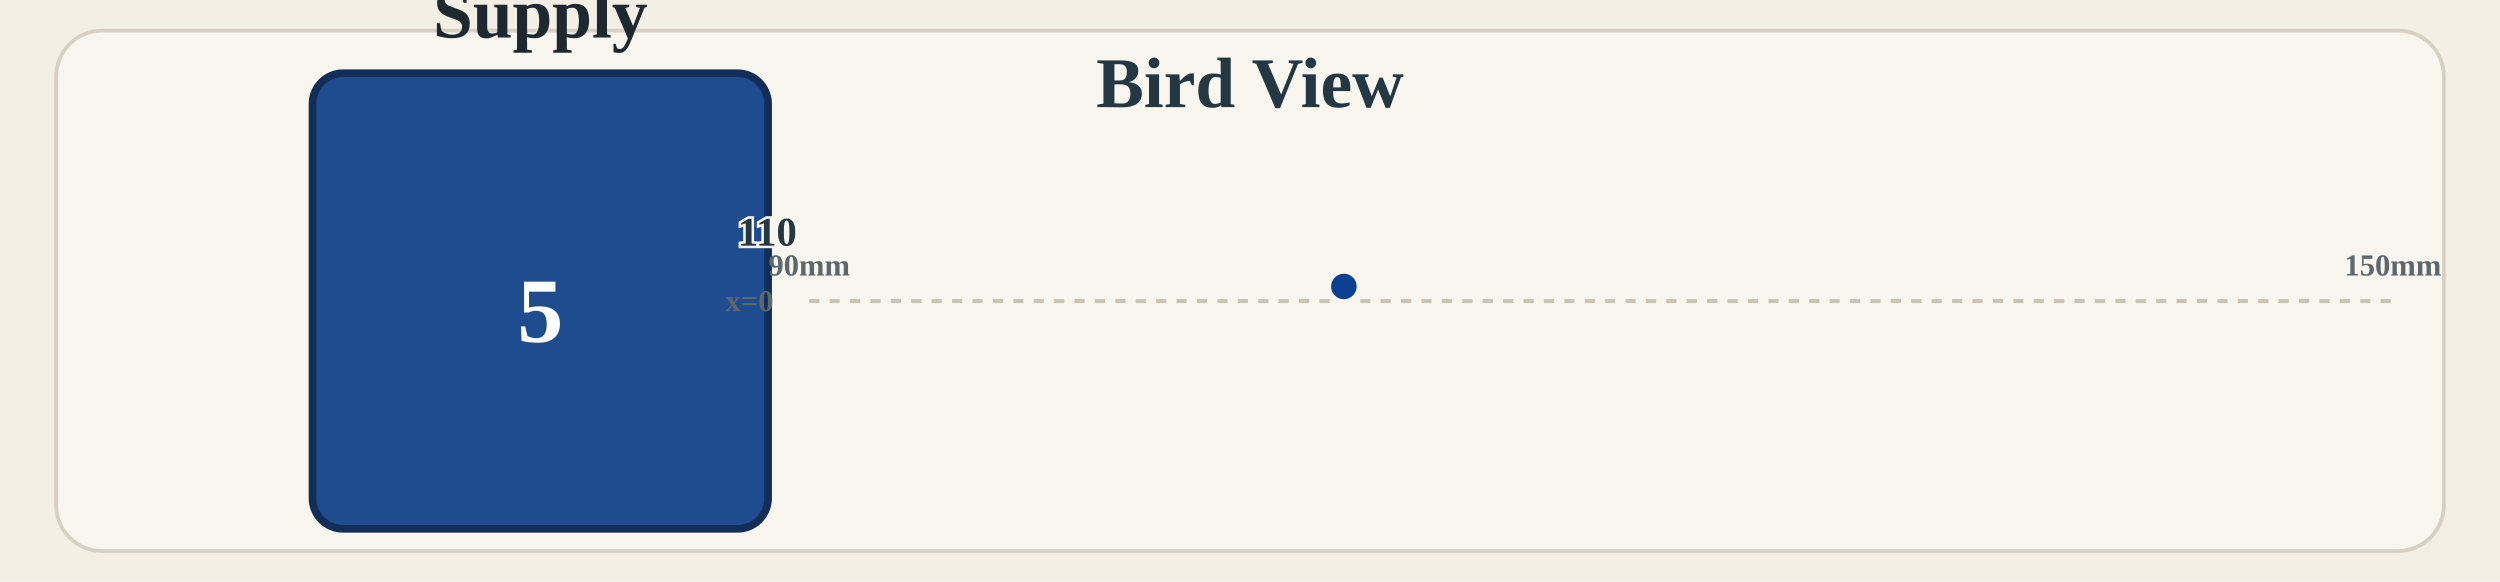
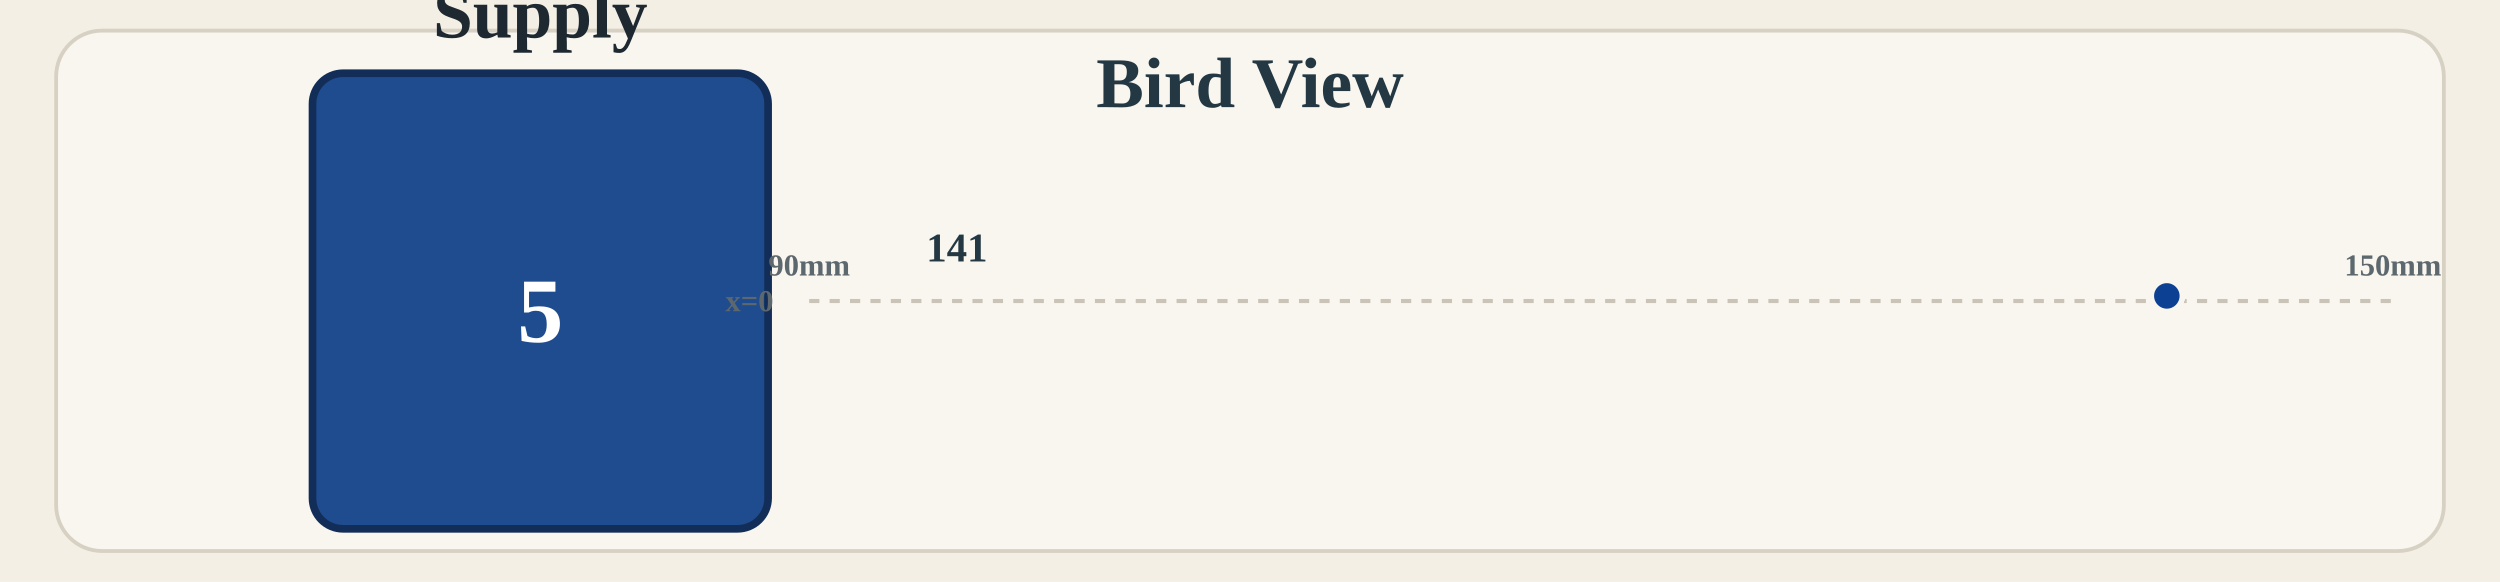
<svg xmlns="http://www.w3.org/2000/svg" width="980" height="228" viewBox="0 0 980 228">
  <rect width="100%" height="100%" fill="#f4efe4" />
  <rect x="22" y="12" width="936" height="204" rx="18" fill="#f9f6ef" stroke="#d7d1c4" stroke-width="1.5" />
  <text x="490.0" y="42.0" text-anchor="middle" font-size="28" font-weight="900" fill="#233843">Bird View</text>
  <rect x="122.5" y="28.7" width="178.6" height="178.6" fill="#1f4b8f" stroke="#122d57" stroke-width="3" rx="12.0" />
  <text x="211.8" y="14.7" text-anchor="middle" font-size="28" font-weight="600" fill="#1d2830">Supply</text>
  <text x="211.8" y="134.0" text-anchor="middle" font-size="36.0" font-weight="700" fill="#ffffff">5</text>
  <line x1="317.2" y1="118.0" x2="938.0" y2="118.0" stroke="#b7aea0" stroke-width="1.6" stroke-dasharray="4 4" opacity="0.7" />
  <text x="317.2" y="108.0" text-anchor="middle" font-size="12" font-weight="600" fill="#5d676e">90mm</text>
  <text x="938.0" y="108.0" text-anchor="middle" font-size="12" font-weight="600" fill="#5d676e">150mm</text>
  <text x="303.2" y="122.0" text-anchor="end" font-size="12" font-weight="700" fill="#5d676e">x=0</text>
-   <circle class="step-history-dot" data-trend="unknown" cx="526.9" cy="112.4" r="6.0" fill="#63d7ff" fill-opacity="0.98" stroke="#f9f6ef" stroke-width="2" />
-   <circle class="step-history-dot" data-trend="neutral" cx="526.8" cy="112.2" r="6.0" fill="#63d7ff" fill-opacity="0.98" stroke="#f9f6ef" stroke-width="2" />
-   <circle class="step-history-dot" data-trend="neutral" cx="526.8" cy="112.1" r="6.0" fill="#63d7ff" fill-opacity="0.98" stroke="#f9f6ef" stroke-width="2" />
-   <circle class="step-history-dot" data-trend="neutral" cx="526.8" cy="111.9" r="6.0" fill="#63d7ff" fill-opacity="0.98" stroke="#f9f6ef" stroke-width="2" />
-   <circle class="step-history-dot" data-trend="neutral" cx="526.8" cy="112.0" r="6.0" fill="#63d7ff" fill-opacity="0.98" stroke="#f9f6ef" stroke-width="2" />
-   <circle class="step-history-dot" data-trend="neutral" cx="526.8" cy="112.1" r="6.0" fill="#63d7ff" fill-opacity="0.98" stroke="#f9f6ef" stroke-width="2" />
-   <circle class="step-history-dot" data-trend="neutral" cx="526.8" cy="112.1" r="6.0" fill="#63d7ff" fill-opacity="0.98" stroke="#f9f6ef" stroke-width="2" />
-   <circle class="step-history-dot" data-trend="neutral" cx="526.8" cy="112.0" r="6.0" fill="#63d7ff" fill-opacity="0.98" stroke="#f9f6ef" stroke-width="2" />
-   <circle class="step-history-dot" data-trend="neutral" cx="526.8" cy="112.1" r="6.0" fill="#63d7ff" fill-opacity="0.98" stroke="#f9f6ef" stroke-width="2" />
-   <circle class="step-history-dot" data-trend="neutral" cx="526.8" cy="112.1" r="6.0" fill="#63d7ff" fill-opacity="0.98" stroke="#f9f6ef" stroke-width="2" />
-   <circle class="step-history-dot" data-trend="neutral" cx="526.8" cy="112.1" r="6.0" fill="#63d7ff" fill-opacity="0.98" stroke="#f9f6ef" stroke-width="2" />
-   <circle class="step-history-dot" data-trend="neutral" cx="526.8" cy="112.1" r="6.0" fill="#63d7ff" fill-opacity="0.98" stroke="#f9f6ef" stroke-width="2" />
-   <circle class="step-history-dot" data-trend="neutral" cx="526.8" cy="112.1" r="6.0" fill="#63d7ff" fill-opacity="0.98" stroke="#f9f6ef" stroke-width="2" />
-   <circle class="step-history-dot" data-trend="neutral" cx="526.8" cy="112.2" r="6.0" fill="#63d7ff" fill-opacity="0.98" stroke="#f9f6ef" stroke-width="2" />
-   <circle class="step-history-dot" data-trend="neutral" cx="526.8" cy="112.2" r="6.0" fill="#63d7ff" fill-opacity="0.98" stroke="#f9f6ef" stroke-width="2" />
-   <circle class="step-history-dot" data-trend="neutral" cx="526.8" cy="112.2" r="6.0" fill="#63d7ff" fill-opacity="0.98" stroke="#f9f6ef" stroke-width="2" />
-   <circle class="step-history-dot" data-trend="neutral" cx="526.8" cy="112.2" r="6.0" fill="#63d7ff" fill-opacity="0.98" stroke="#f9f6ef" stroke-width="2" />
-   <circle class="step-history-dot" data-trend="neutral" cx="526.8" cy="112.3" r="6.0" fill="#0b3d91" fill-opacity="0.98" stroke="#f9f6ef" stroke-width="2" />
-   <text x="300.8" y="96.3" text-anchor="middle" font-size="16" font-weight="600" fill="#233843" stroke="#f9f6ef" stroke-width="2" paint-order="stroke">110</text>
+   <circle class="step-history-dot" data-trend="unknown" cx="848.8" cy="116.0" r="6.0" fill="#63d7ff" fill-opacity="0.98" stroke="#f9f6ef" stroke-width="2" />
+   <circle class="step-history-dot" data-trend="neutral" cx="848.8" cy="116.0" r="6.0" fill="#63d7ff" fill-opacity="0.98" stroke="#f9f6ef" stroke-width="2" />
+   <circle class="step-history-dot" data-trend="neutral" cx="848.8" cy="116.0" r="6.0" fill="#63d7ff" fill-opacity="0.98" stroke="#f9f6ef" stroke-width="2" />
+   <circle class="step-history-dot" data-trend="neutral" cx="848.8" cy="116.0" r="6.0" fill="#63d7ff" fill-opacity="0.98" stroke="#f9f6ef" stroke-width="2" />
+   <circle class="step-history-dot" data-trend="neutral" cx="848.8" cy="116.0" r="6.0" fill="#63d7ff" fill-opacity="0.98" stroke="#f9f6ef" stroke-width="2" />
+   <circle class="step-history-dot" data-trend="neutral" cx="848.8" cy="116.0" r="6.0" fill="#63d7ff" fill-opacity="0.98" stroke="#f9f6ef" stroke-width="2" />
+   <circle class="step-history-dot" data-trend="neutral" cx="849.0" cy="116.0" r="6.0" fill="#63d7ff" fill-opacity="0.98" stroke="#f9f6ef" stroke-width="2" />
+   <circle class="step-history-dot" data-trend="neutral" cx="848.9" cy="116.0" r="6.0" fill="#63d7ff" fill-opacity="0.98" stroke="#f9f6ef" stroke-width="2" />
+   <circle class="step-history-dot" data-trend="neutral" cx="849.1" cy="116.0" r="6.0" fill="#63d7ff" fill-opacity="0.98" stroke="#f9f6ef" stroke-width="2" />
+   <circle class="step-history-dot" data-trend="neutral" cx="849.1" cy="116.0" r="6.0" fill="#63d7ff" fill-opacity="0.98" stroke="#f9f6ef" stroke-width="2" />
+   <circle class="step-history-dot" data-trend="neutral" cx="849.2" cy="116.0" r="6.0" fill="#63d7ff" fill-opacity="0.98" stroke="#f9f6ef" stroke-width="2" />
+   <circle class="step-history-dot" data-trend="neutral" cx="849.2" cy="116.0" r="6.0" fill="#63d7ff" fill-opacity="0.98" stroke="#f9f6ef" stroke-width="2" />
+   <circle class="step-history-dot" data-trend="neutral" cx="849.3" cy="116.0" r="6.0" fill="#63d7ff" fill-opacity="0.98" stroke="#f9f6ef" stroke-width="2" />
+   <circle class="step-history-dot" data-trend="neutral" cx="849.4" cy="116.0" r="6.0" fill="#63d7ff" fill-opacity="0.98" stroke="#f9f6ef" stroke-width="2" />
+   <circle class="step-history-dot" data-trend="neutral" cx="849.5" cy="116.0" r="6.0" fill="#63d7ff" fill-opacity="0.98" stroke="#f9f6ef" stroke-width="2" />
+   <circle class="step-history-dot" data-trend="neutral" cx="849.5" cy="116.0" r="6.0" fill="#63d7ff" fill-opacity="0.98" stroke="#f9f6ef" stroke-width="2" />
+   <circle class="step-history-dot" data-trend="neutral" cx="849.5" cy="116.0" r="6.0" fill="#63d7ff" fill-opacity="0.98" stroke="#f9f6ef" stroke-width="2" />
+   <circle class="step-history-dot" data-trend="neutral" cx="849.4" cy="116.0" r="6.0" fill="#0b3d91" fill-opacity="0.98" stroke="#f9f6ef" stroke-width="2" />
+   <text x="375.1" y="102.5" text-anchor="middle" font-size="16" font-weight="600" fill="#233843" stroke="#f9f6ef" stroke-width="2" paint-order="stroke">141</text>
</svg>
